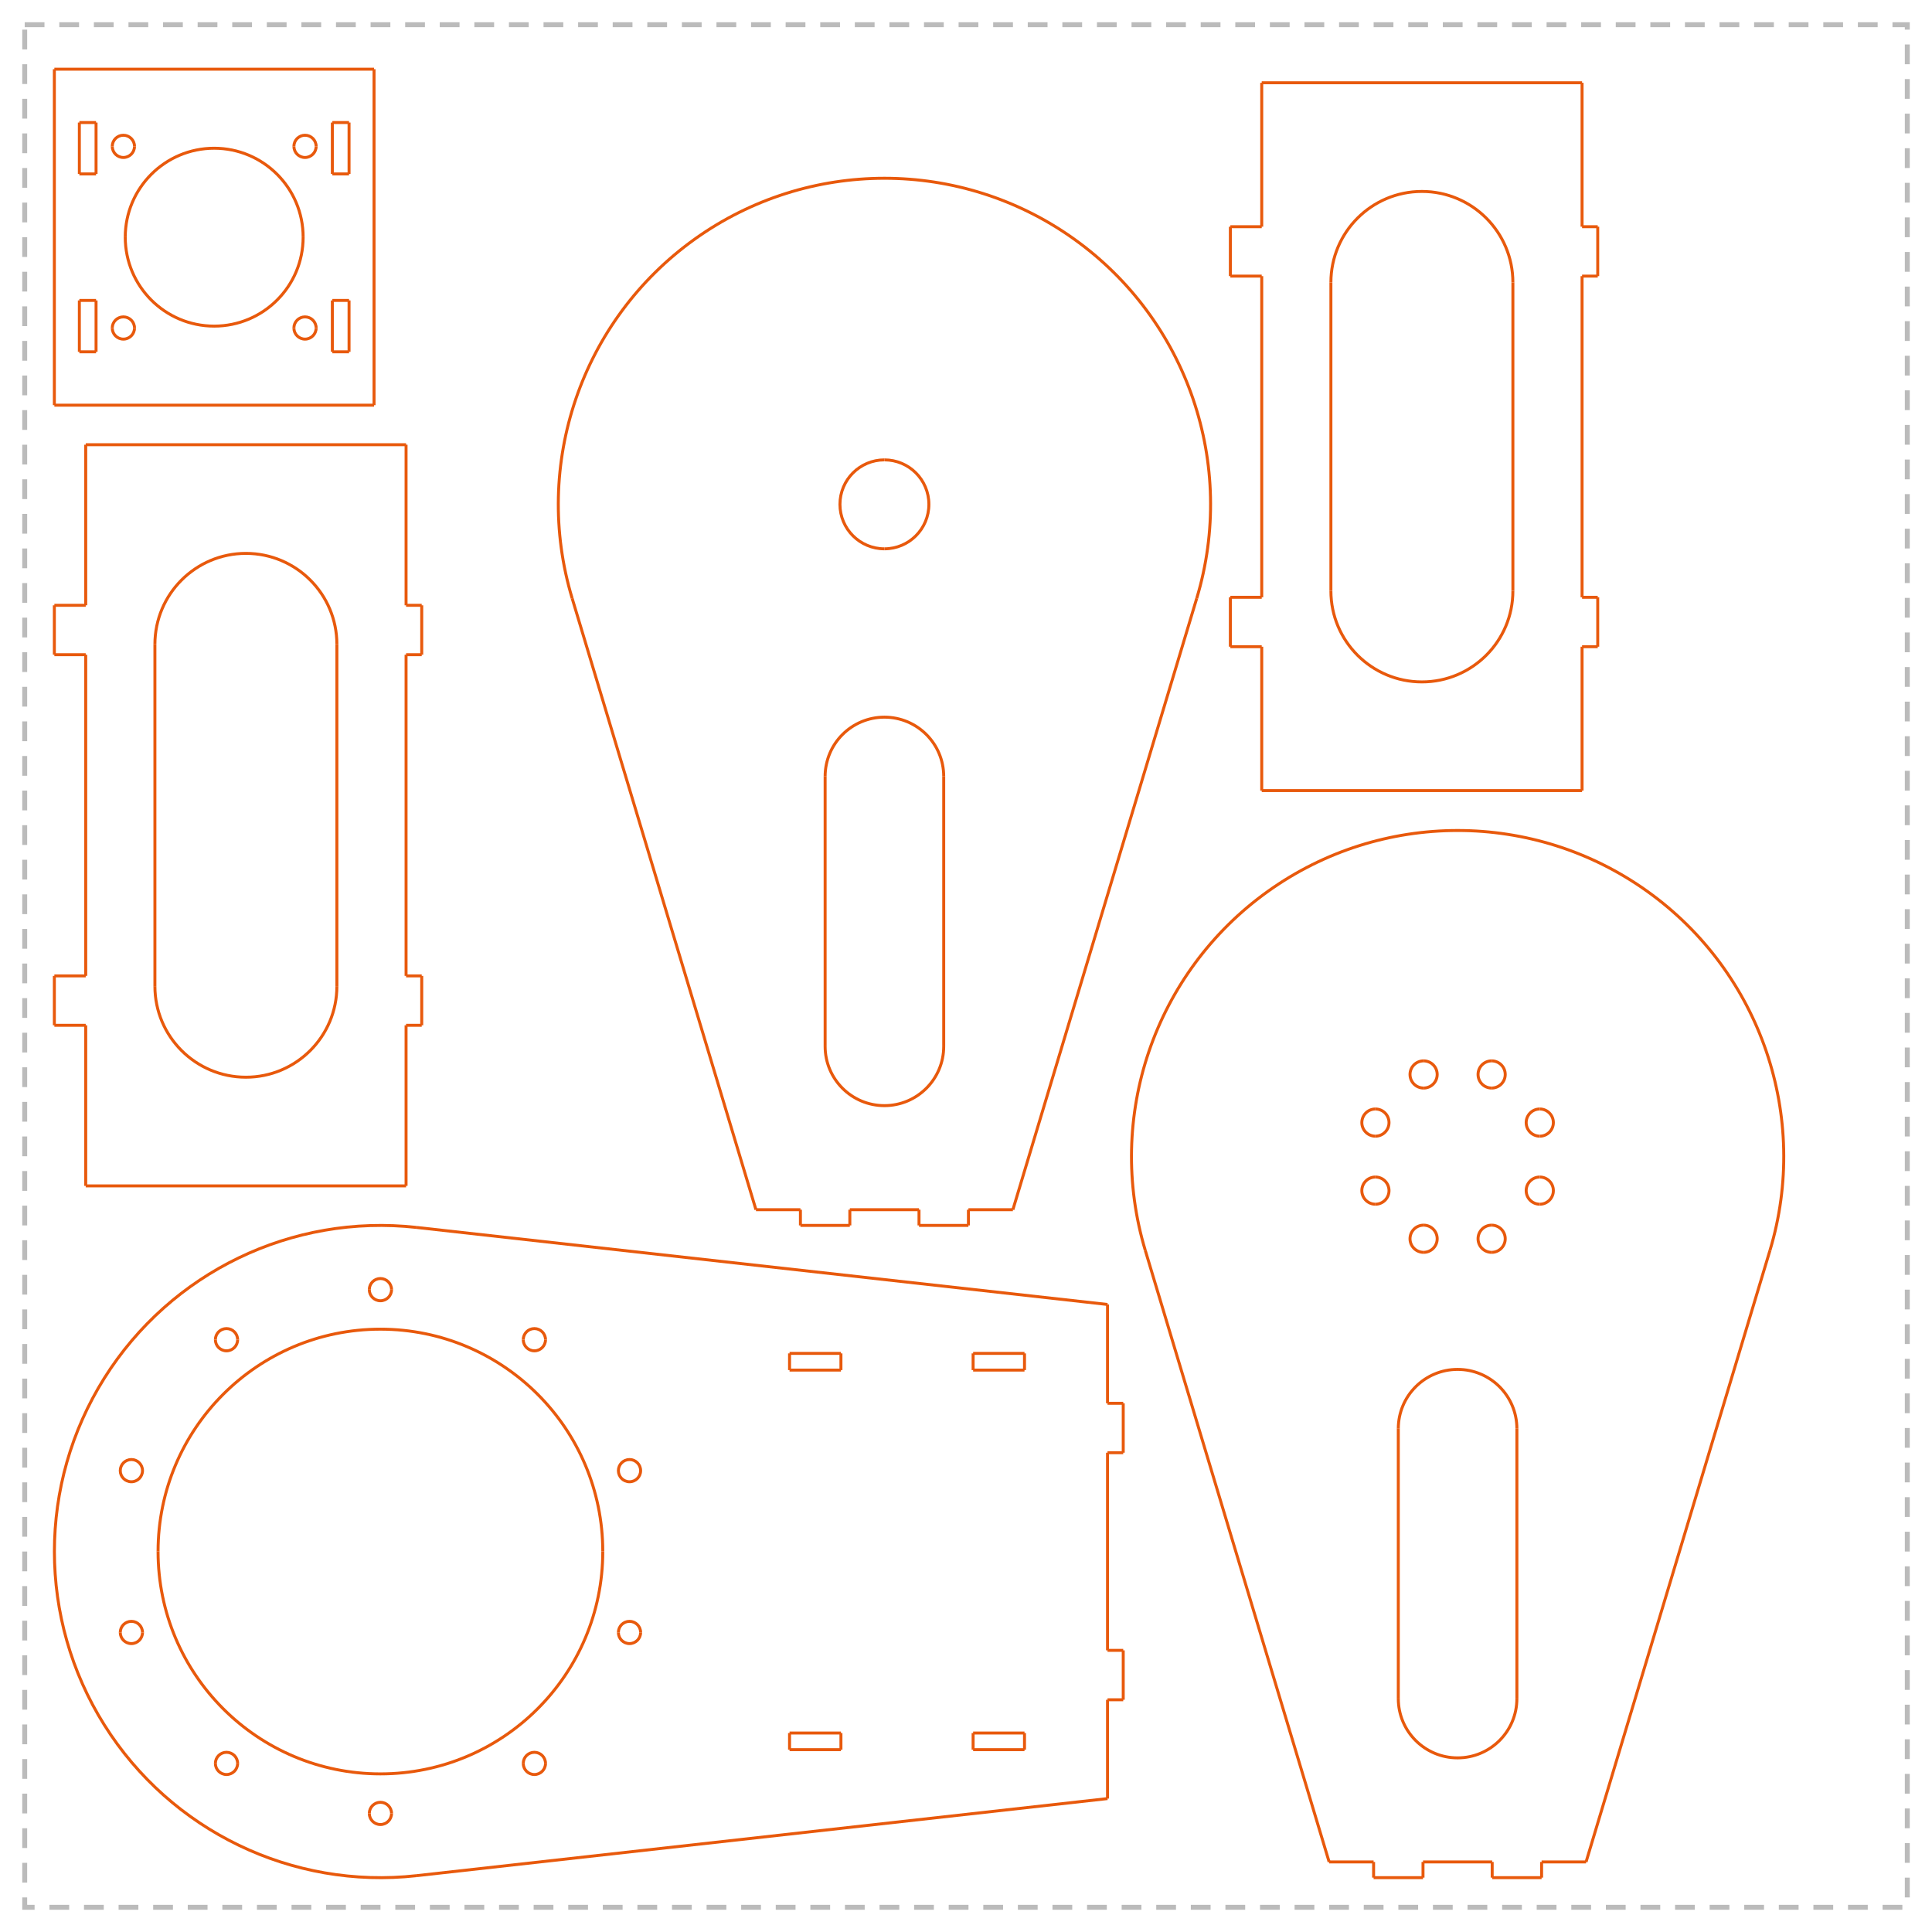
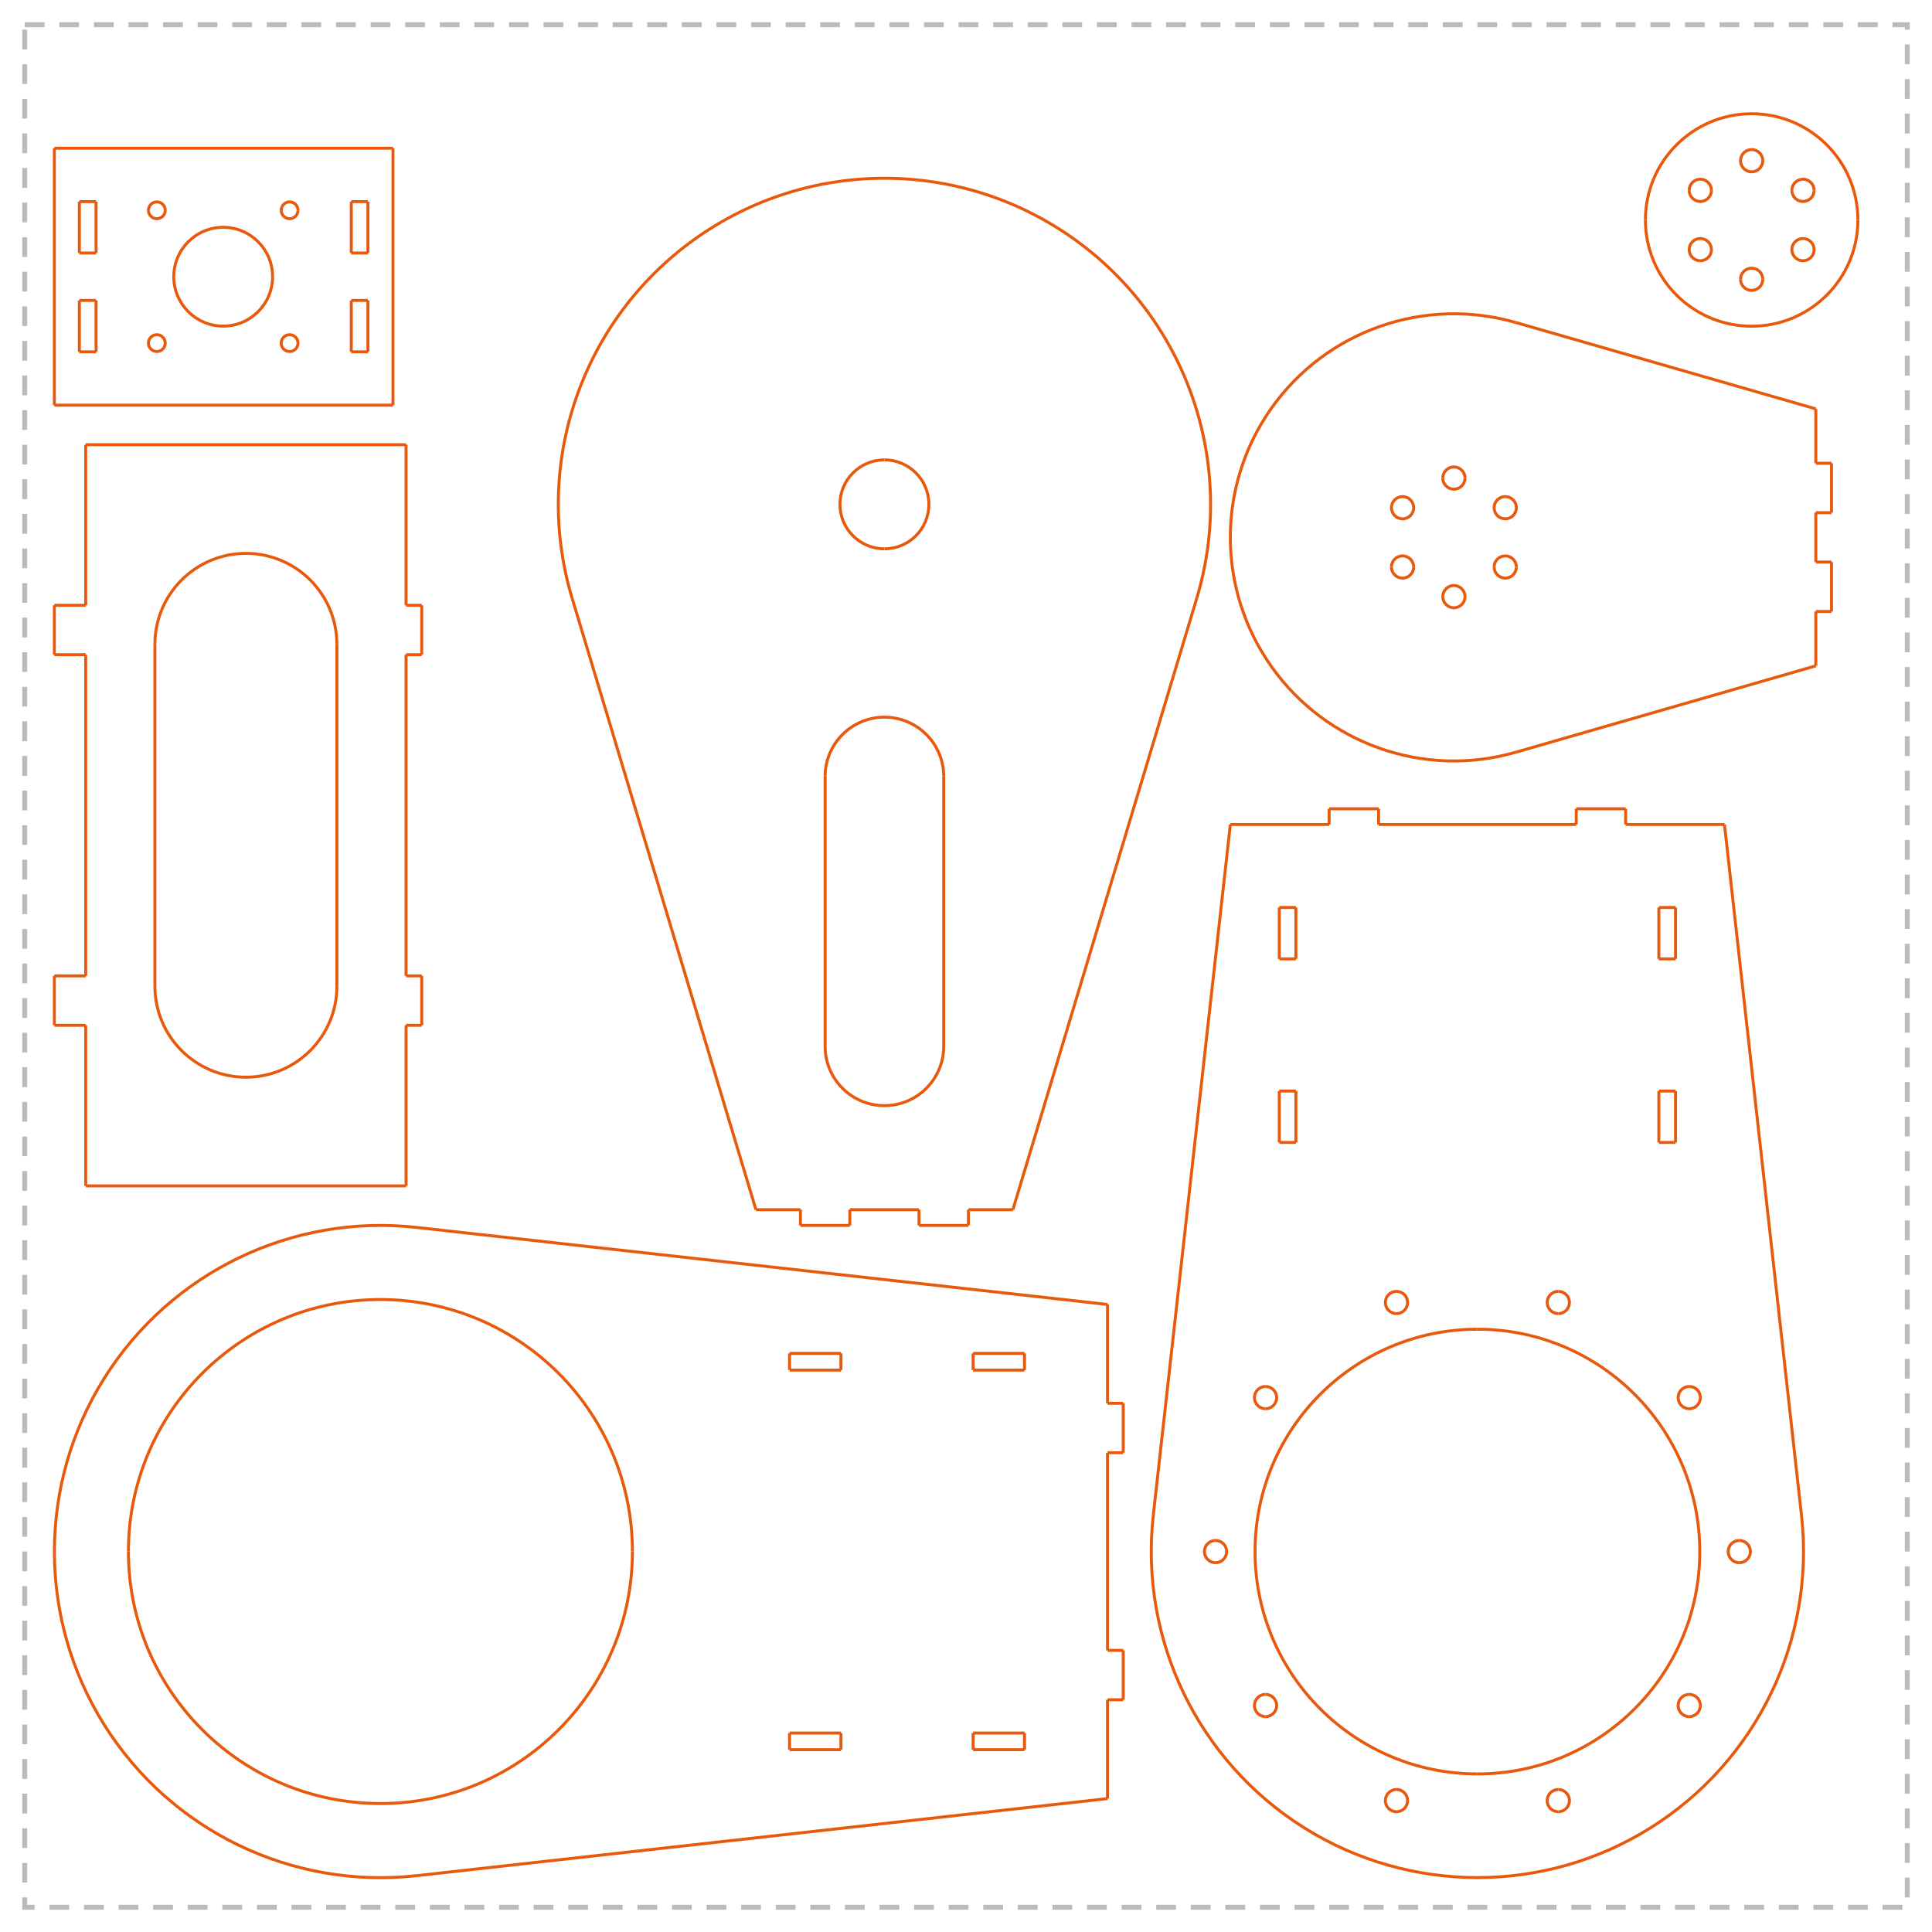
<svg xmlns="http://www.w3.org/2000/svg" viewBox="-5 -5 391 391" width="391mm" height="391mm">
  <rect x="0" y="0" width="381" height="381" fill="none" stroke="#bbb" stroke-dasharray="4 3" />
  <g fill="none" stroke="#e8590c" stroke-width="0.6">
    <line x1="219.14" y1="359.00" x2="219.14" y2="339.00" />
    <line x1="219.14" y1="339.00" x2="222.32" y2="339.00" />
    <line x1="222.32" y1="339.00" x2="222.32" y2="329.00" />
    <line x1="222.32" y1="329.00" x2="219.14" y2="329.00" />
    <line x1="219.14" y1="329.00" x2="219.14" y2="289.00" />
    <line x1="219.14" y1="289.00" x2="222.32" y2="289.00" />
    <line x1="222.32" y1="289.00" x2="222.32" y2="279.00" />
    <line x1="222.32" y1="279.00" x2="219.14" y2="279.00" />
    <line x1="219.14" y1="279.00" x2="219.14" y2="259.00" />
    <line x1="219.14" y1="259.00" x2="79.31" y2="243.41" />
    <path d="M 79.31 243.41 A 66.00 66.00 0 1 0 79.31 374.60" />
    <line x1="79.31" y1="374.60" x2="219.14" y2="359.00" />
-     <path d="M 116.99 309.00 A 45.00 45.00 0 0 0 26.99 309.00" />
-     <path d="M 26.99 309.00 A 45.00 45.00 0 0 0 116.99 309.00" />
-     <path d="M 124.65 292.63 A 2.25 2.25 0 0 0 120.15 292.63" />
-     <path d="M 120.15 292.63 A 2.25 2.25 0 0 0 124.65 292.63" />
-     <path d="M 105.40 266.13 A 2.25 2.25 0 0 0 100.90 266.13" />
-     <path d="M 100.90 266.13 A 2.25 2.25 0 0 0 105.40 266.13" />
-     <path d="M 74.24 256.00 A 2.25 2.25 0 0 0 69.74 256.00" />
-     <path d="M 69.74 256.00 A 2.25 2.25 0 0 0 74.24 256.00" />
-     <path d="M 43.09 266.13 A 2.25 2.25 0 0 0 38.59 266.13" />
-     <path d="M 38.59 266.13 A 2.25 2.25 0 0 0 43.09 266.13" />
-     <path d="M 23.84 292.63 A 2.25 2.25 0 0 0 19.34 292.63" />
-     <path d="M 19.34 292.63 A 2.25 2.25 0 0 0 23.84 292.63" />
-     <path d="M 23.84 325.38 A 2.25 2.25 0 0 0 19.34 325.38" />
-     <path d="M 19.34 325.38 A 2.25 2.25 0 0 0 23.84 325.38" />
-     <path d="M 43.09 351.88 A 2.25 2.25 0 0 0 38.59 351.88" />
-     <path d="M 38.59 351.88 A 2.25 2.25 0 0 0 43.09 351.88" />
-     <path d="M 74.24 362.00 A 2.25 2.25 0 0 0 69.74 362.00" />
-     <path d="M 69.74 362.00 A 2.25 2.25 0 0 0 74.24 362.00" />
-     <path d="M 105.40 351.88 A 2.25 2.25 0 0 0 100.90 351.88" />
-     <path d="M 100.90 351.88 A 2.25 2.25 0 0 0 105.40 351.88" />
-     <path d="M 124.65 325.38 A 2.25 2.25 0 0 0 120.15 325.38" />
-     <path d="M 120.15 325.38 A 2.25 2.25 0 0 0 124.65 325.38" />
+     <path d="M 122.99 309.00 A 51.00 51.00 0 0 0 20.99 309.00" />
+     <path d="M 20.99 309.00 A 51.00 51.00 0 0 0 122.99 309.00" />
    <line x1="191.94" y1="272.28" x2="202.34" y2="272.28" />
    <line x1="202.34" y1="272.28" x2="202.34" y2="268.90" />
    <line x1="202.34" y1="268.90" x2="191.94" y2="268.90" />
    <line x1="191.94" y1="268.90" x2="191.94" y2="272.28" />
    <line x1="154.79" y1="272.28" x2="165.19" y2="272.28" />
    <line x1="165.19" y1="272.28" x2="165.19" y2="268.90" />
    <line x1="165.19" y1="268.90" x2="154.79" y2="268.90" />
    <line x1="154.79" y1="268.90" x2="154.79" y2="272.28" />
    <line x1="191.94" y1="349.10" x2="202.34" y2="349.10" />
    <line x1="202.34" y1="349.10" x2="202.34" y2="345.73" />
    <line x1="202.34" y1="345.73" x2="191.94" y2="345.73" />
    <line x1="191.94" y1="345.73" x2="191.94" y2="349.10" />
    <line x1="154.79" y1="349.10" x2="165.19" y2="349.10" />
    <line x1="165.19" y1="349.10" x2="165.19" y2="345.73" />
    <line x1="165.19" y1="345.73" x2="154.79" y2="345.73" />
    <line x1="154.79" y1="345.73" x2="154.79" y2="349.10" />
-     <line x1="263.99" y1="371.82" x2="272.99" y2="371.82" />
-     <line x1="272.99" y1="371.82" x2="272.99" y2="375.00" />
-     <line x1="272.99" y1="375.00" x2="282.99" y2="375.00" />
-     <line x1="282.99" y1="375.00" x2="282.99" y2="371.82" />
-     <line x1="282.99" y1="371.82" x2="296.99" y2="371.82" />
-     <line x1="296.99" y1="371.82" x2="296.99" y2="375.00" />
-     <line x1="296.99" y1="375.00" x2="306.99" y2="375.00" />
-     <line x1="306.99" y1="375.00" x2="306.99" y2="371.82" />
-     <line x1="306.99" y1="371.82" x2="315.99" y2="371.82" />
-     <line x1="315.99" y1="371.82" x2="353.20" y2="248.08" />
-     <path d="M 353.20 248.08 A 66.00 66.00 0 1 0 226.79 248.08" />
-     <line x1="226.79" y1="248.08" x2="263.99" y2="371.82" />
-     <line x1="301.99" y1="284.14" x2="301.99" y2="338.76" />
-     <path d="M 301.99 338.76 A 12.00 12.00 0 0 1 277.99 338.76" />
-     <line x1="277.99" y1="338.76" x2="277.99" y2="284.14" />
-     <path d="M 277.99 284.14 A 12.00 12.00 0 0 1 301.99 284.14" />
-     <path d="M 296.88 248.45 A 2.75 2.75 0 0 0 296.88 242.95" />
-     <path d="M 296.88 242.95 A 2.75 2.75 0 0 0 296.88 248.45" />
-     <path d="M 306.62 238.71 A 2.75 2.75 0 0 0 306.62 233.21" />
-     <path d="M 306.62 233.21 A 2.75 2.75 0 0 0 306.62 238.71" />
-     <path d="M 306.62 224.94 A 2.75 2.75 0 0 0 306.62 219.44" />
-     <path d="M 306.62 219.44 A 2.75 2.75 0 0 0 306.62 224.94" />
-     <path d="M 296.88 215.20 A 2.75 2.75 0 0 0 296.88 209.70" />
-     <path d="M 296.88 209.70 A 2.75 2.75 0 0 0 296.88 215.20" />
-     <path d="M 283.11 215.20 A 2.75 2.75 0 0 0 283.11 209.70" />
-     <path d="M 283.11 209.70 A 2.75 2.75 0 0 0 283.11 215.20" />
-     <path d="M 273.36 224.94 A 2.75 2.75 0 0 0 273.36 219.44" />
-     <path d="M 273.36 219.44 A 2.75 2.75 0 0 0 273.36 224.94" />
-     <path d="M 273.36 238.71 A 2.75 2.75 0 0 0 273.36 233.21" />
-     <path d="M 273.36 233.21 A 2.75 2.75 0 0 0 273.36 238.71" />
-     <path d="M 283.11 248.45 A 2.75 2.75 0 0 0 283.11 242.95" />
-     <path d="M 283.11 242.95 A 2.75 2.75 0 0 0 283.11 248.45" />
+     <line x1="344.00" y1="161.86" x2="324.00" y2="161.86" />
+     <line x1="324.00" y1="161.86" x2="324.00" y2="158.68" />
+     <line x1="324.00" y1="158.68" x2="314.00" y2="158.68" />
+     <line x1="314.00" y1="158.68" x2="314.00" y2="161.86" />
+     <line x1="314.00" y1="161.86" x2="274.00" y2="161.86" />
+     <line x1="274.00" y1="161.86" x2="274.00" y2="158.68" />
+     <line x1="274.00" y1="158.68" x2="264.00" y2="158.68" />
+     <line x1="264.00" y1="158.68" x2="264.00" y2="161.86" />
+     <line x1="264.00" y1="161.86" x2="244.00" y2="161.86" />
+     <line x1="244.00" y1="161.86" x2="228.40" y2="301.69" />
+     <path d="M 228.40 301.69 A 66.00 66.00 0 1 0 359.59 301.69" />
+     <line x1="359.59" y1="301.69" x2="344.00" y2="161.86" />
+     <path d="M 294.00 264.01 A 45.00 45.00 0 0 0 294.00 354.01" />
+     <path d="M 294.00 354.01 A 45.00 45.00 0 0 0 294.00 264.01" />
+     <path d="M 277.62 256.35 A 2.25 2.25 0 0 0 277.62 260.85" />
+     <path d="M 277.62 260.85 A 2.25 2.25 0 0 0 277.62 256.35" />
+     <path d="M 251.12 275.60 A 2.25 2.25 0 0 0 251.12 280.10" />
+     <path d="M 251.12 280.10 A 2.25 2.25 0 0 0 251.12 275.60" />
+     <path d="M 241.00 306.76 A 2.25 2.25 0 0 0 241.00 311.26" />
+     <path d="M 241.00 311.26 A 2.25 2.25 0 0 0 241.00 306.76" />
+     <path d="M 251.12 337.91 A 2.25 2.25 0 0 0 251.12 342.41" />
+     <path d="M 251.12 342.41 A 2.25 2.25 0 0 0 251.12 337.91" />
+     <path d="M 277.62 357.16 A 2.25 2.25 0 0 0 277.62 361.66" />
+     <path d="M 277.62 361.66 A 2.25 2.25 0 0 0 277.62 357.16" />
+     <path d="M 310.37 357.16 A 2.25 2.25 0 0 0 310.37 361.66" />
+     <path d="M 310.37 361.66 A 2.25 2.25 0 0 0 310.37 357.16" />
+     <path d="M 336.87 337.91 A 2.25 2.25 0 0 0 336.87 342.41" />
+     <path d="M 336.87 342.41 A 2.25 2.25 0 0 0 336.87 337.91" />
+     <path d="M 347.00 306.76 A 2.25 2.25 0 0 0 347.00 311.26" />
+     <path d="M 347.00 311.26 A 2.25 2.25 0 0 0 347.00 306.76" />
+     <path d="M 336.87 275.60 A 2.25 2.25 0 0 0 336.87 280.10" />
+     <path d="M 336.87 280.10 A 2.25 2.25 0 0 0 336.87 275.60" />
+     <path d="M 310.37 256.35 A 2.25 2.25 0 0 0 310.37 260.85" />
+     <path d="M 310.37 260.85 A 2.25 2.25 0 0 0 310.37 256.35" />
+     <line x1="257.27" y1="189.06" x2="257.27" y2="178.66" />
+     <line x1="257.27" y1="178.66" x2="253.90" y2="178.66" />
+     <line x1="253.90" y1="178.66" x2="253.90" y2="189.06" />
+     <line x1="253.90" y1="189.06" x2="257.27" y2="189.06" />
+     <line x1="257.27" y1="226.21" x2="257.27" y2="215.81" />
+     <line x1="257.27" y1="215.81" x2="253.90" y2="215.81" />
+     <line x1="253.90" y1="215.81" x2="253.90" y2="226.21" />
+     <line x1="253.90" y1="226.21" x2="257.27" y2="226.21" />
+     <line x1="334.10" y1="189.06" x2="334.10" y2="178.66" />
+     <line x1="334.10" y1="178.66" x2="330.72" y2="178.66" />
+     <line x1="330.72" y1="178.66" x2="330.72" y2="189.06" />
+     <line x1="330.72" y1="189.06" x2="334.10" y2="189.06" />
+     <line x1="334.10" y1="226.21" x2="334.10" y2="215.81" />
+     <line x1="334.10" y1="215.81" x2="330.72" y2="215.81" />
+     <line x1="330.72" y1="215.81" x2="330.72" y2="226.21" />
+     <line x1="330.72" y1="226.21" x2="334.10" y2="226.21" />
    <line x1="147.99" y1="239.82" x2="156.99" y2="239.82" />
    <line x1="156.99" y1="239.82" x2="156.99" y2="243.00" />
    <line x1="156.99" y1="243.00" x2="166.99" y2="243.00" />
    <line x1="166.99" y1="243.00" x2="166.99" y2="239.82" />
    <line x1="166.99" y1="239.82" x2="180.99" y2="239.82" />
    <line x1="180.99" y1="239.82" x2="180.99" y2="243.00" />
    <line x1="180.99" y1="243.00" x2="190.99" y2="243.00" />
    <line x1="190.99" y1="243.00" x2="190.99" y2="239.82" />
    <line x1="190.99" y1="239.82" x2="199.99" y2="239.82" />
    <line x1="199.99" y1="239.82" x2="237.20" y2="116.08" />
    <path d="M 237.20 116.08 A 66.00 66.00 0 1 0 110.79 116.08" />
    <line x1="110.79" y1="116.08" x2="147.99" y2="239.82" />
    <line x1="185.99" y1="152.14" x2="185.99" y2="206.76" />
    <path d="M 185.99 206.76 A 12.00 12.00 0 0 1 161.99 206.76" />
    <line x1="161.99" y1="206.76" x2="161.99" y2="152.14" />
    <path d="M 161.99 152.14 A 12.00 12.00 0 0 1 185.99 152.14" />
    <path d="M 173.99 106.07 A 9.00 9.00 0 0 0 173.99 88.07" />
    <path d="M 173.99 88.07 A 9.00 9.00 0 0 0 173.99 106.07" />
    <line x1="77.18" y1="235.00" x2="77.18" y2="202.50" />
    <line x1="77.18" y1="202.50" x2="80.35" y2="202.50" />
    <line x1="80.35" y1="202.50" x2="80.35" y2="192.50" />
    <line x1="80.35" y1="192.50" x2="77.18" y2="192.50" />
    <line x1="77.18" y1="192.50" x2="77.18" y2="127.50" />
    <line x1="77.18" y1="127.50" x2="80.35" y2="127.50" />
    <line x1="80.35" y1="127.50" x2="80.35" y2="117.50" />
    <line x1="80.35" y1="117.50" x2="77.18" y2="117.50" />
    <line x1="77.18" y1="117.50" x2="77.18" y2="85.00" />
    <line x1="77.18" y1="85.00" x2="12.35" y2="85.00" />
    <line x1="12.35" y1="85.00" x2="12.35" y2="117.50" />
    <line x1="12.35" y1="117.50" x2="6.00" y2="117.50" />
    <line x1="6.00" y1="117.50" x2="6.00" y2="127.50" />
    <line x1="6.00" y1="127.50" x2="12.35" y2="127.50" />
    <line x1="12.35" y1="127.50" x2="12.35" y2="192.50" />
    <line x1="12.35" y1="192.50" x2="6.00" y2="192.50" />
    <line x1="6.00" y1="192.50" x2="6.00" y2="202.50" />
    <line x1="6.00" y1="202.50" x2="12.35" y2="202.50" />
    <line x1="12.35" y1="202.50" x2="12.35" y2="235.00" />
    <line x1="12.35" y1="235.00" x2="77.18" y2="235.00" />
    <line x1="26.35" y1="194.59" x2="26.35" y2="125.41" />
    <path d="M 26.35 125.41 A 18.41 18.41 0 0 1 63.18 125.41" />
    <line x1="63.18" y1="125.41" x2="63.18" y2="194.59" />
    <path d="M 63.18 194.59 A 18.41 18.41 0 0 1 26.35 194.59" />
-     <line x1="315.18" y1="155.00" x2="315.18" y2="125.88" />
-     <line x1="315.18" y1="125.88" x2="318.35" y2="125.88" />
-     <line x1="318.35" y1="125.88" x2="318.35" y2="115.88" />
-     <line x1="318.35" y1="115.88" x2="315.18" y2="115.88" />
-     <line x1="315.18" y1="115.88" x2="315.18" y2="50.88" />
-     <line x1="315.18" y1="50.88" x2="318.35" y2="50.88" />
-     <line x1="318.35" y1="50.88" x2="318.35" y2="40.88" />
-     <line x1="318.35" y1="40.88" x2="315.18" y2="40.88" />
-     <line x1="315.18" y1="40.88" x2="315.18" y2="11.75" />
-     <line x1="315.18" y1="11.75" x2="250.35" y2="11.75" />
-     <line x1="250.35" y1="11.75" x2="250.35" y2="40.88" />
-     <line x1="250.35" y1="40.88" x2="244.00" y2="40.88" />
-     <line x1="244.00" y1="40.88" x2="244.00" y2="50.88" />
-     <line x1="244.00" y1="50.88" x2="250.35" y2="50.88" />
-     <line x1="250.35" y1="50.88" x2="250.35" y2="115.88" />
-     <line x1="250.35" y1="115.88" x2="244.00" y2="115.88" />
-     <line x1="244.00" y1="115.88" x2="244.00" y2="125.88" />
-     <line x1="244.00" y1="125.88" x2="250.35" y2="125.88" />
-     <line x1="250.35" y1="125.88" x2="250.35" y2="155.00" />
-     <line x1="250.35" y1="155.00" x2="315.18" y2="155.00" />
-     <line x1="264.35" y1="114.59" x2="264.35" y2="52.16" />
-     <path d="M 264.35 52.16 A 18.41 18.41 0 0 1 301.18 52.16" />
-     <line x1="301.18" y1="52.16" x2="301.18" y2="114.59" />
-     <path d="M 301.18 114.59 A 18.41 18.41 0 0 1 264.35 114.59" />
-     <line x1="6.00" y1="77.00" x2="70.70" y2="77.00" />
-     <line x1="70.70" y1="77.00" x2="70.70" y2="9.00" />
-     <line x1="70.70" y1="9.00" x2="6.00" y2="9.00" />
-     <line x1="6.00" y1="9.00" x2="6.00" y2="77.00" />
-     <path d="M 58.98 24.62 A 2.25 2.25 0 0 0 54.48 24.62" />
-     <path d="M 54.48 24.62 A 2.25 2.25 0 0 0 58.98 24.62" />
-     <path d="M 22.22 24.62 A 2.25 2.25 0 0 0 17.72 24.62" />
-     <path d="M 17.72 24.62 A 2.25 2.25 0 0 0 22.22 24.62" />
-     <path d="M 22.22 61.38 A 2.25 2.25 0 0 0 17.72 61.38" />
-     <path d="M 17.72 61.38 A 2.25 2.25 0 0 0 22.22 61.38" />
-     <path d="M 58.98 61.38 A 2.25 2.25 0 0 0 54.48 61.38" />
-     <path d="M 54.48 61.38 A 2.25 2.25 0 0 0 58.98 61.38" />
-     <path d="M 56.35 43.00 A 18.00 18.00 0 0 0 20.35 43.00" />
-     <path d="M 20.35 43.00 A 18.00 18.00 0 0 0 56.35 43.00" />
-     <line x1="62.26" y1="66.20" x2="65.64" y2="66.20" />
-     <line x1="65.64" y1="66.20" x2="65.64" y2="55.80" />
-     <line x1="65.64" y1="55.80" x2="62.26" y2="55.80" />
-     <line x1="62.26" y1="55.80" x2="62.26" y2="66.20" />
-     <line x1="62.26" y1="30.20" x2="65.64" y2="30.20" />
-     <line x1="65.64" y1="30.20" x2="65.64" y2="19.80" />
-     <line x1="65.64" y1="19.80" x2="62.26" y2="19.80" />
-     <line x1="62.26" y1="19.80" x2="62.26" y2="30.20" />
+     <line x1="362.49" y1="129.75" x2="362.49" y2="118.75" />
+     <line x1="362.49" y1="118.75" x2="365.66" y2="118.75" />
+     <line x1="365.66" y1="118.75" x2="365.66" y2="108.75" />
+     <line x1="365.66" y1="108.75" x2="362.49" y2="108.75" />
+     <line x1="362.49" y1="108.75" x2="362.49" y2="98.75" />
+     <line x1="362.49" y1="98.75" x2="365.66" y2="98.75" />
+     <line x1="365.66" y1="98.75" x2="365.66" y2="88.75" />
+     <line x1="365.66" y1="88.75" x2="362.49" y2="88.75" />
+     <line x1="362.49" y1="88.75" x2="362.49" y2="77.75" />
+     <line x1="362.49" y1="77.75" x2="301.76" y2="60.27" />
+     <path d="M 301.76 60.27 A 45.25 45.25 0 1 0 301.76 147.24" />
+     <line x1="301.76" y1="147.24" x2="362.49" y2="129.75" />
+     <path d="M 301.88 97.75 A 2.25 2.25 0 0 0 297.38 97.75" />
+     <path d="M 297.38 97.75 A 2.25 2.25 0 0 0 301.88 97.75" />
+     <path d="M 291.49 91.75 A 2.25 2.25 0 0 0 286.99 91.75" />
+     <path d="M 286.99 91.75 A 2.25 2.25 0 0 0 291.49 91.75" />
+     <path d="M 281.10 97.75 A 2.25 2.25 0 0 0 276.60 97.75" />
+     <path d="M 276.60 97.75 A 2.25 2.25 0 0 0 281.10 97.75" />
+     <path d="M 281.10 109.75 A 2.25 2.25 0 0 0 276.60 109.75" />
+     <path d="M 276.60 109.75 A 2.25 2.25 0 0 0 281.10 109.75" />
+     <path d="M 291.49 115.75 A 2.25 2.25 0 0 0 286.99 115.75" />
+     <path d="M 286.99 115.75 A 2.25 2.25 0 0 0 291.49 115.75" />
+     <path d="M 301.88 109.75 A 2.25 2.25 0 0 0 297.38 109.75" />
+     <path d="M 297.38 109.75 A 2.25 2.25 0 0 0 301.88 109.75" />
+     <line x1="6.00" y1="77.00" x2="74.53" y2="77.00" />
+     <line x1="74.53" y1="77.00" x2="74.53" y2="25.00" />
+     <line x1="74.53" y1="25.00" x2="6.00" y2="25.00" />
+     <line x1="6.00" y1="25.00" x2="6.00" y2="77.00" />
+     <path d="M 55.31 37.56 A 1.70 1.70 0 0 0 51.91 37.56" />
+     <path d="M 51.91 37.56 A 1.70 1.70 0 0 0 55.31 37.56" />
+     <path d="M 28.44 37.56 A 1.70 1.70 0 0 0 25.04 37.56" />
+     <path d="M 25.04 37.56 A 1.70 1.70 0 0 0 28.44 37.56" />
+     <path d="M 28.44 64.44 A 1.70 1.70 0 0 0 25.04 64.44" />
+     <path d="M 25.04 64.44 A 1.70 1.70 0 0 0 28.44 64.44" />
+     <path d="M 55.31 64.44 A 1.70 1.70 0 0 0 51.91 64.44" />
+     <path d="M 51.91 64.44 A 1.70 1.70 0 0 0 55.31 64.44" />
+     <path d="M 50.17 51.00 A 10.00 10.00 0 0 0 30.17 51.00" />
+     <path d="M 30.17 51.00 A 10.00 10.00 0 0 0 50.17 51.00" />
+     <line x1="66.09" y1="66.20" x2="69.46" y2="66.20" />
+     <line x1="69.46" y1="66.20" x2="69.46" y2="55.80" />
+     <line x1="69.46" y1="55.80" x2="66.09" y2="55.80" />
+     <line x1="66.09" y1="55.80" x2="66.09" y2="66.20" />
+     <line x1="66.09" y1="46.20" x2="69.46" y2="46.20" />
+     <line x1="69.46" y1="46.20" x2="69.46" y2="35.80" />
+     <line x1="69.46" y1="35.80" x2="66.09" y2="35.80" />
+     <line x1="66.09" y1="35.80" x2="66.09" y2="46.20" />
    <line x1="11.06" y1="66.20" x2="14.44" y2="66.20" />
    <line x1="14.44" y1="66.20" x2="14.44" y2="55.80" />
    <line x1="14.44" y1="55.80" x2="11.06" y2="55.80" />
    <line x1="11.06" y1="55.80" x2="11.06" y2="66.20" />
-     <line x1="11.06" y1="30.20" x2="14.44" y2="30.20" />
-     <line x1="14.44" y1="30.20" x2="14.44" y2="19.80" />
-     <line x1="14.44" y1="19.80" x2="11.06" y2="19.80" />
-     <line x1="11.06" y1="19.80" x2="11.06" y2="30.20" />
+     <line x1="11.06" y1="46.20" x2="14.44" y2="46.20" />
+     <line x1="14.44" y1="46.20" x2="14.44" y2="35.80" />
+     <line x1="14.44" y1="35.80" x2="11.06" y2="35.80" />
+     <line x1="11.06" y1="35.80" x2="11.06" y2="46.20" />
+     <path d="M 371.00 39.52 A 21.50 21.50 0 0 0 328.00 39.52" />
+     <path d="M 328.00 39.52 A 21.50 21.50 0 0 0 371.00 39.52" />
+     <path d="M 362.14 33.52 A 2.25 2.25 0 0 0 357.64 33.52" />
+     <path d="M 357.64 33.52 A 2.25 2.25 0 0 0 362.14 33.52" />
+     <path d="M 351.75 27.52 A 2.25 2.25 0 0 0 347.25 27.52" />
+     <path d="M 347.25 27.52 A 2.25 2.25 0 0 0 351.75 27.52" />
+     <path d="M 341.36 33.52 A 2.25 2.25 0 0 0 336.86 33.52" />
+     <path d="M 336.86 33.52 A 2.25 2.25 0 0 0 341.36 33.52" />
+     <path d="M 341.36 45.52 A 2.25 2.25 0 0 0 336.86 45.52" />
+     <path d="M 336.86 45.52 A 2.25 2.25 0 0 0 341.36 45.52" />
+     <path d="M 351.75 51.52 A 2.25 2.25 0 0 0 347.25 51.52" />
+     <path d="M 347.25 51.52 A 2.25 2.25 0 0 0 351.75 51.52" />
+     <path d="M 362.14 45.52 A 2.25 2.25 0 0 0 357.64 45.52" />
+     <path d="M 357.64 45.52 A 2.25 2.25 0 0 0 362.14 45.52" />
  </g>
</svg>
